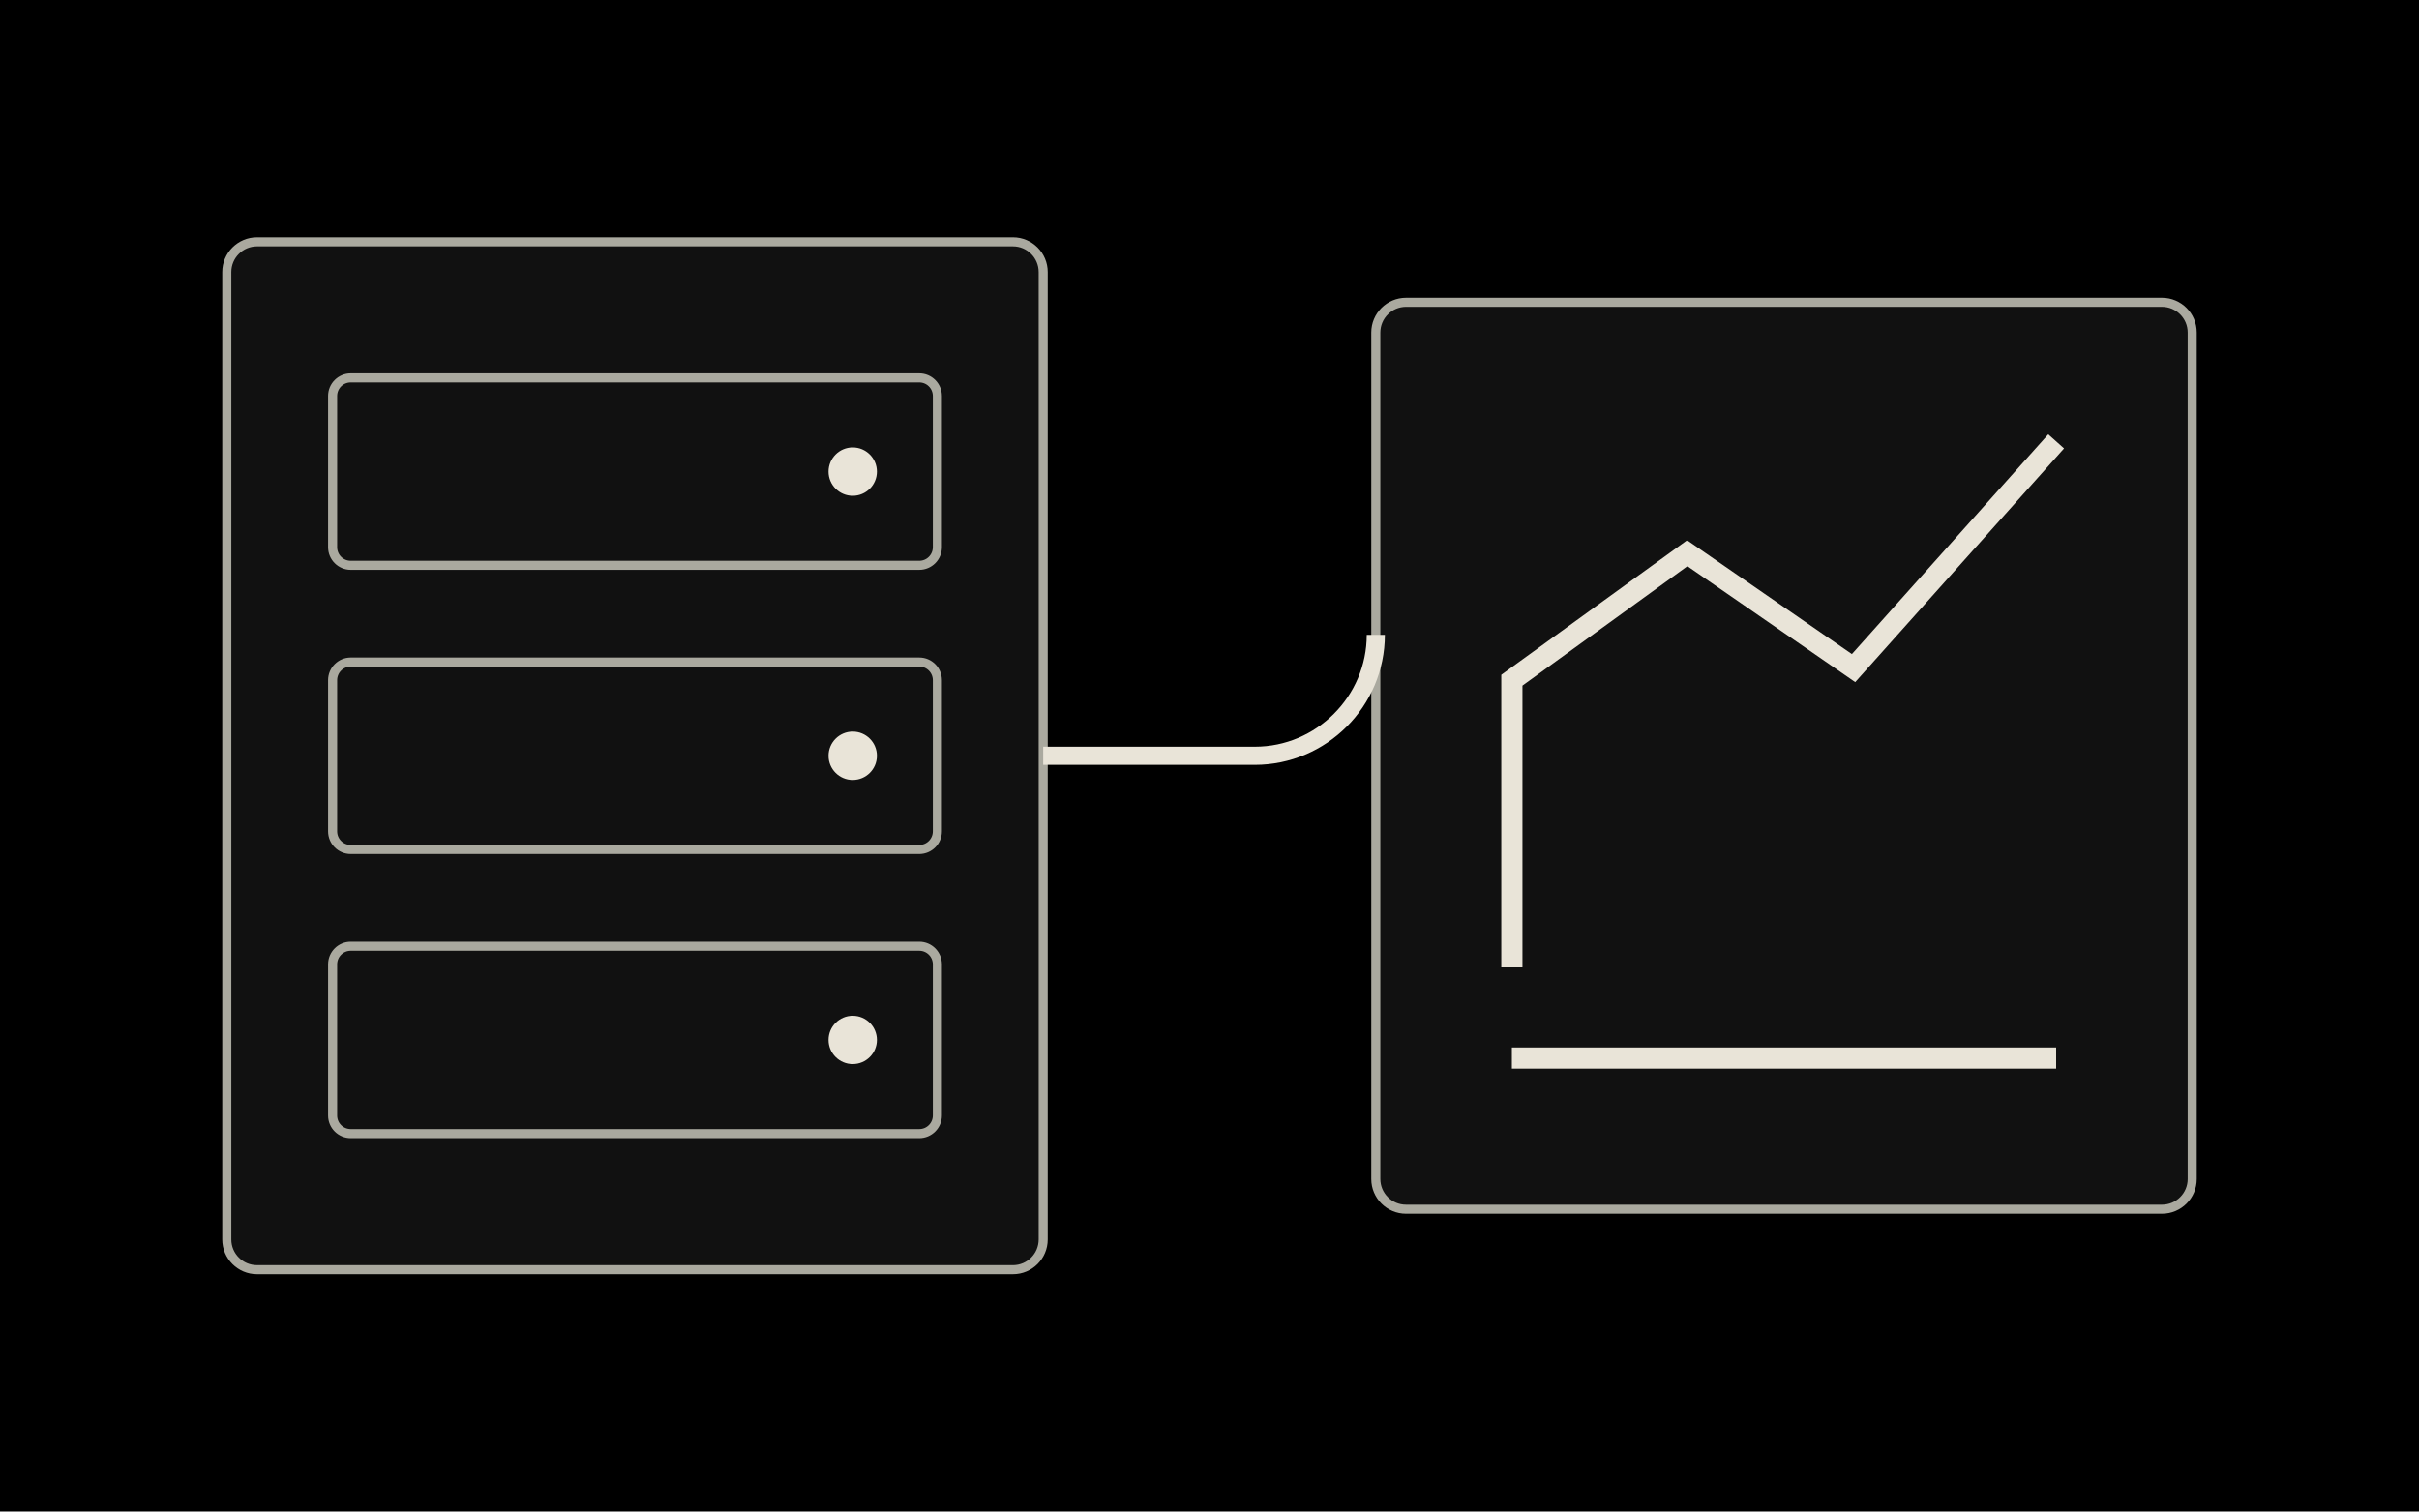
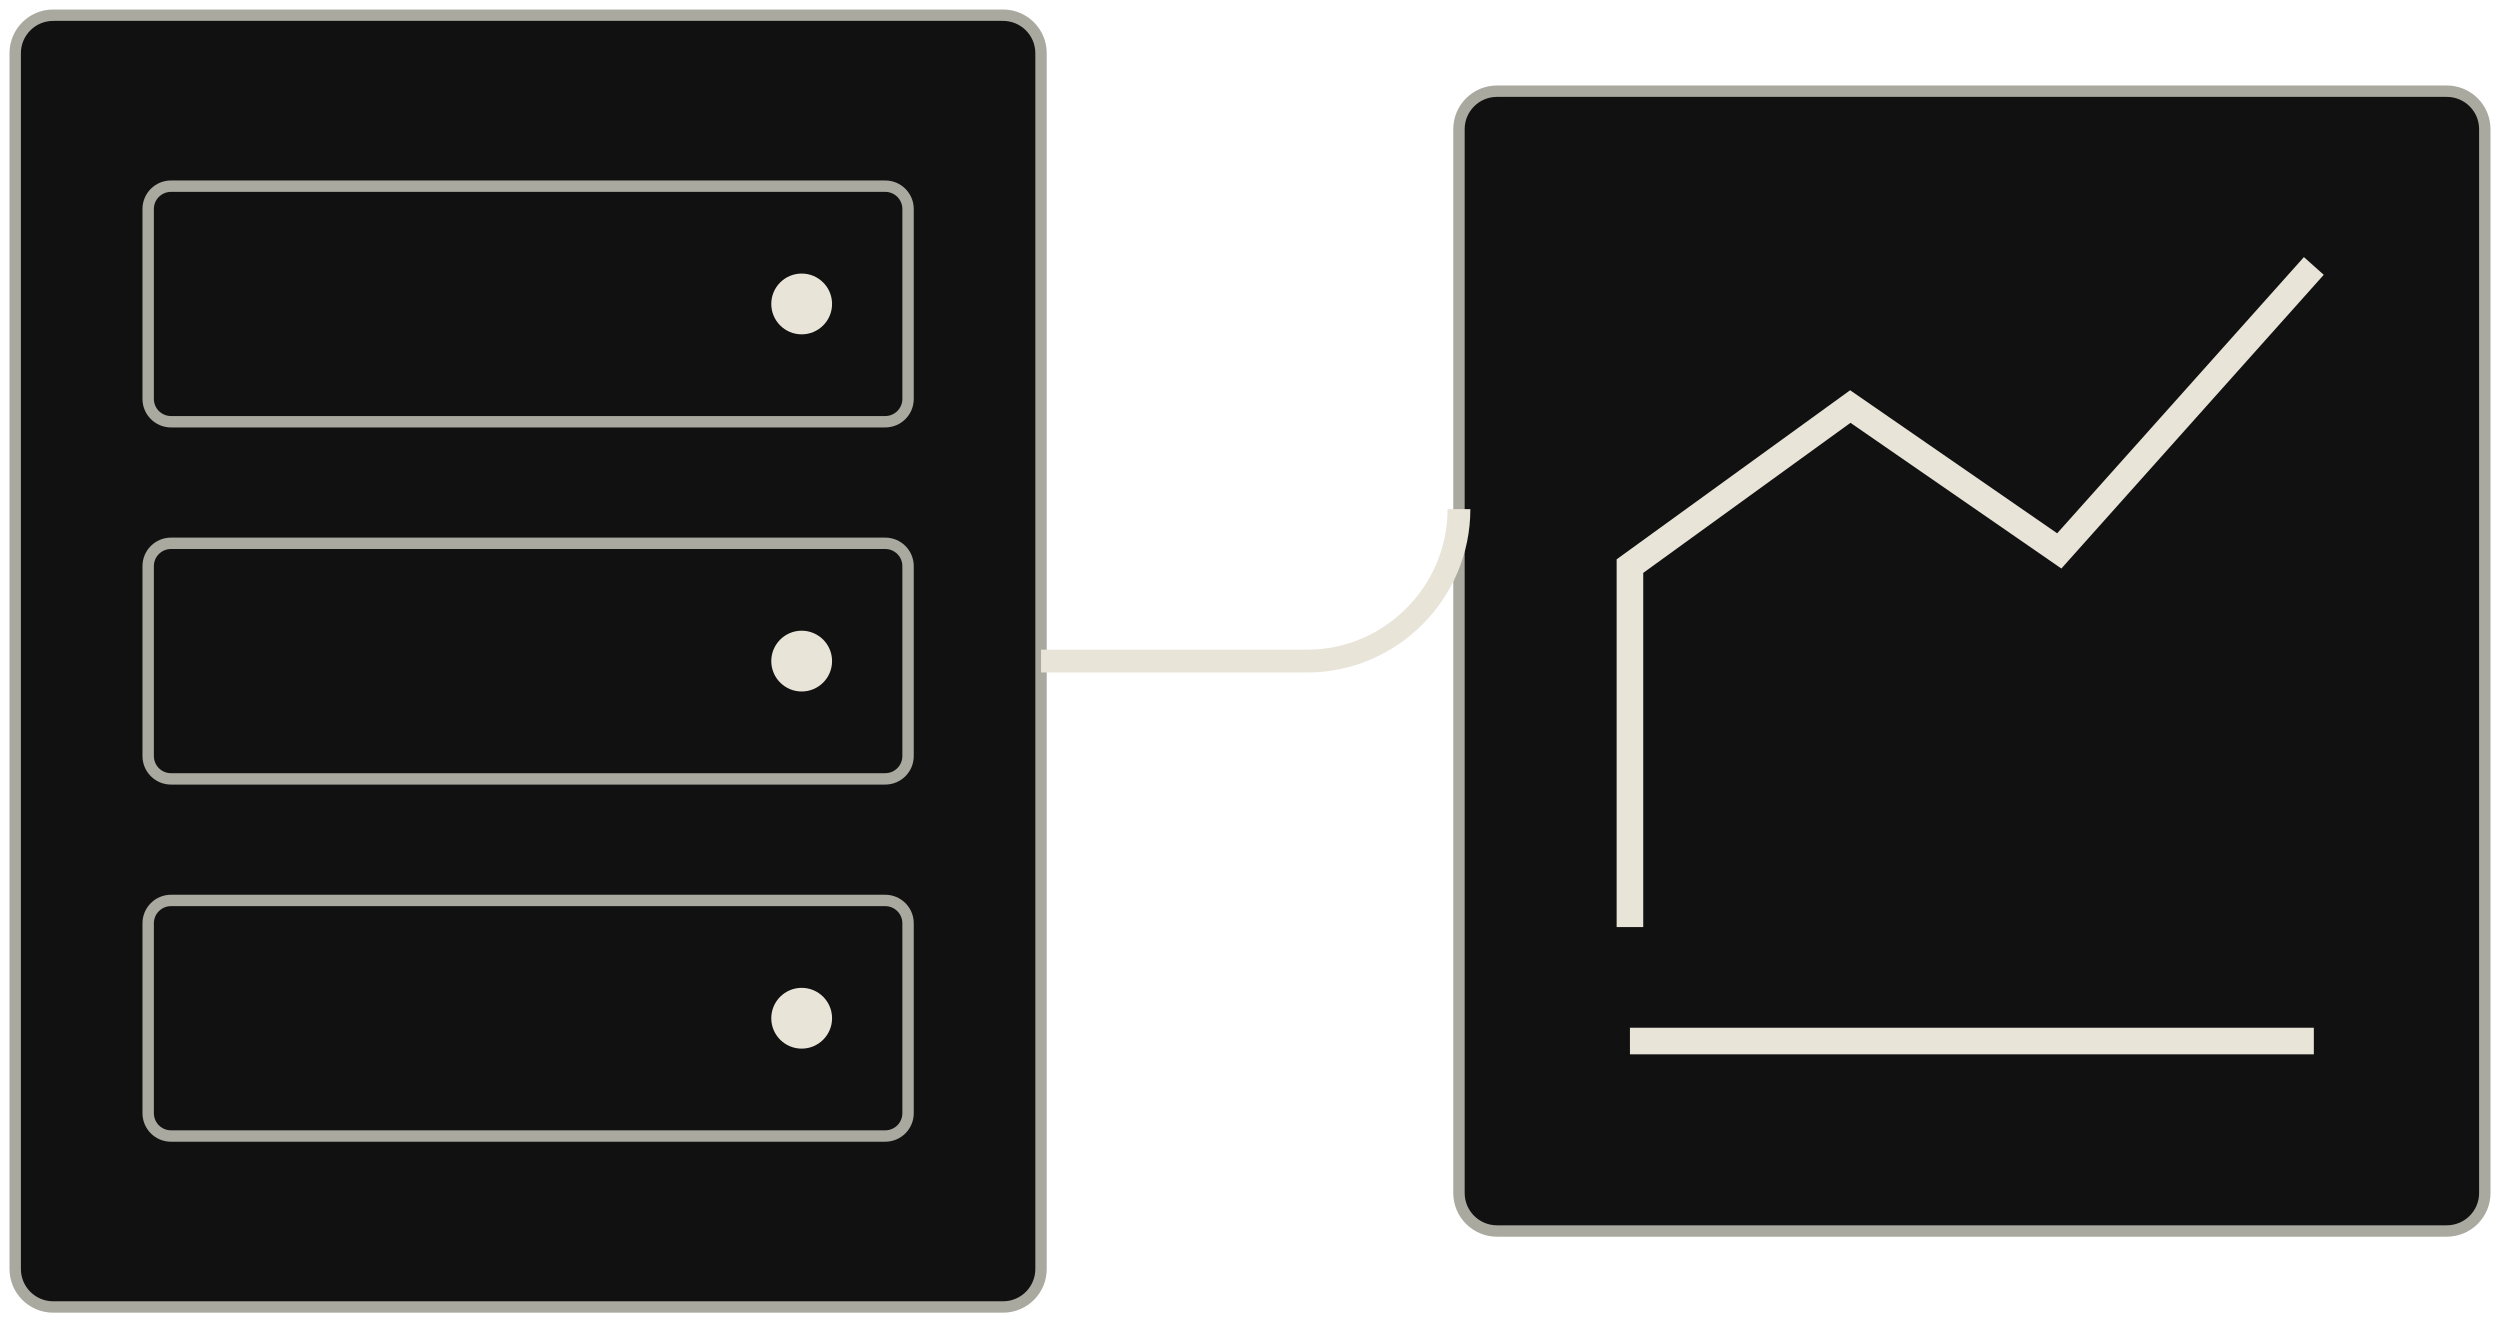
- <svg xmlns="http://www.w3.org/2000/svg" viewBox="0 0 800 500" role="img" aria-labelledby="title description">
-   <rect width="800" height="500" fill="#000000" />
+ <svg xmlns="http://www.w3.org/2000/svg" viewBox="71 76 658 348" role="img" aria-labelledby="title description">
  <g fill="#111111" stroke="#aaa99f" stroke-width="3">
    <rect x="75" y="80" width="270" height="340" rx="10" />
    <rect x="110" y="125" width="200" height="62" rx="6" />
    <rect x="110" y="219" width="200" height="62" rx="6" />
    <rect x="110" y="313" width="200" height="62" rx="6" />
    <rect x="455" y="100" width="270" height="300" rx="10" />
  </g>
  <g fill="#e9e4d8">
    <circle cx="282" cy="156" r="8" />
    <circle cx="282" cy="250" r="8" />
    <circle cx="282" cy="344" r="8" />
  </g>
  <path d="M345 250h70c22 0 40-18 40-40" fill="none" stroke="#e9e4d8" stroke-width="6" />
  <g fill="none" stroke="#e9e4d8" stroke-width="7">
    <path d="M500 320V225l58-42 55 38 67-75" />
    <path d="M500 350h180" />
  </g>
</svg>
